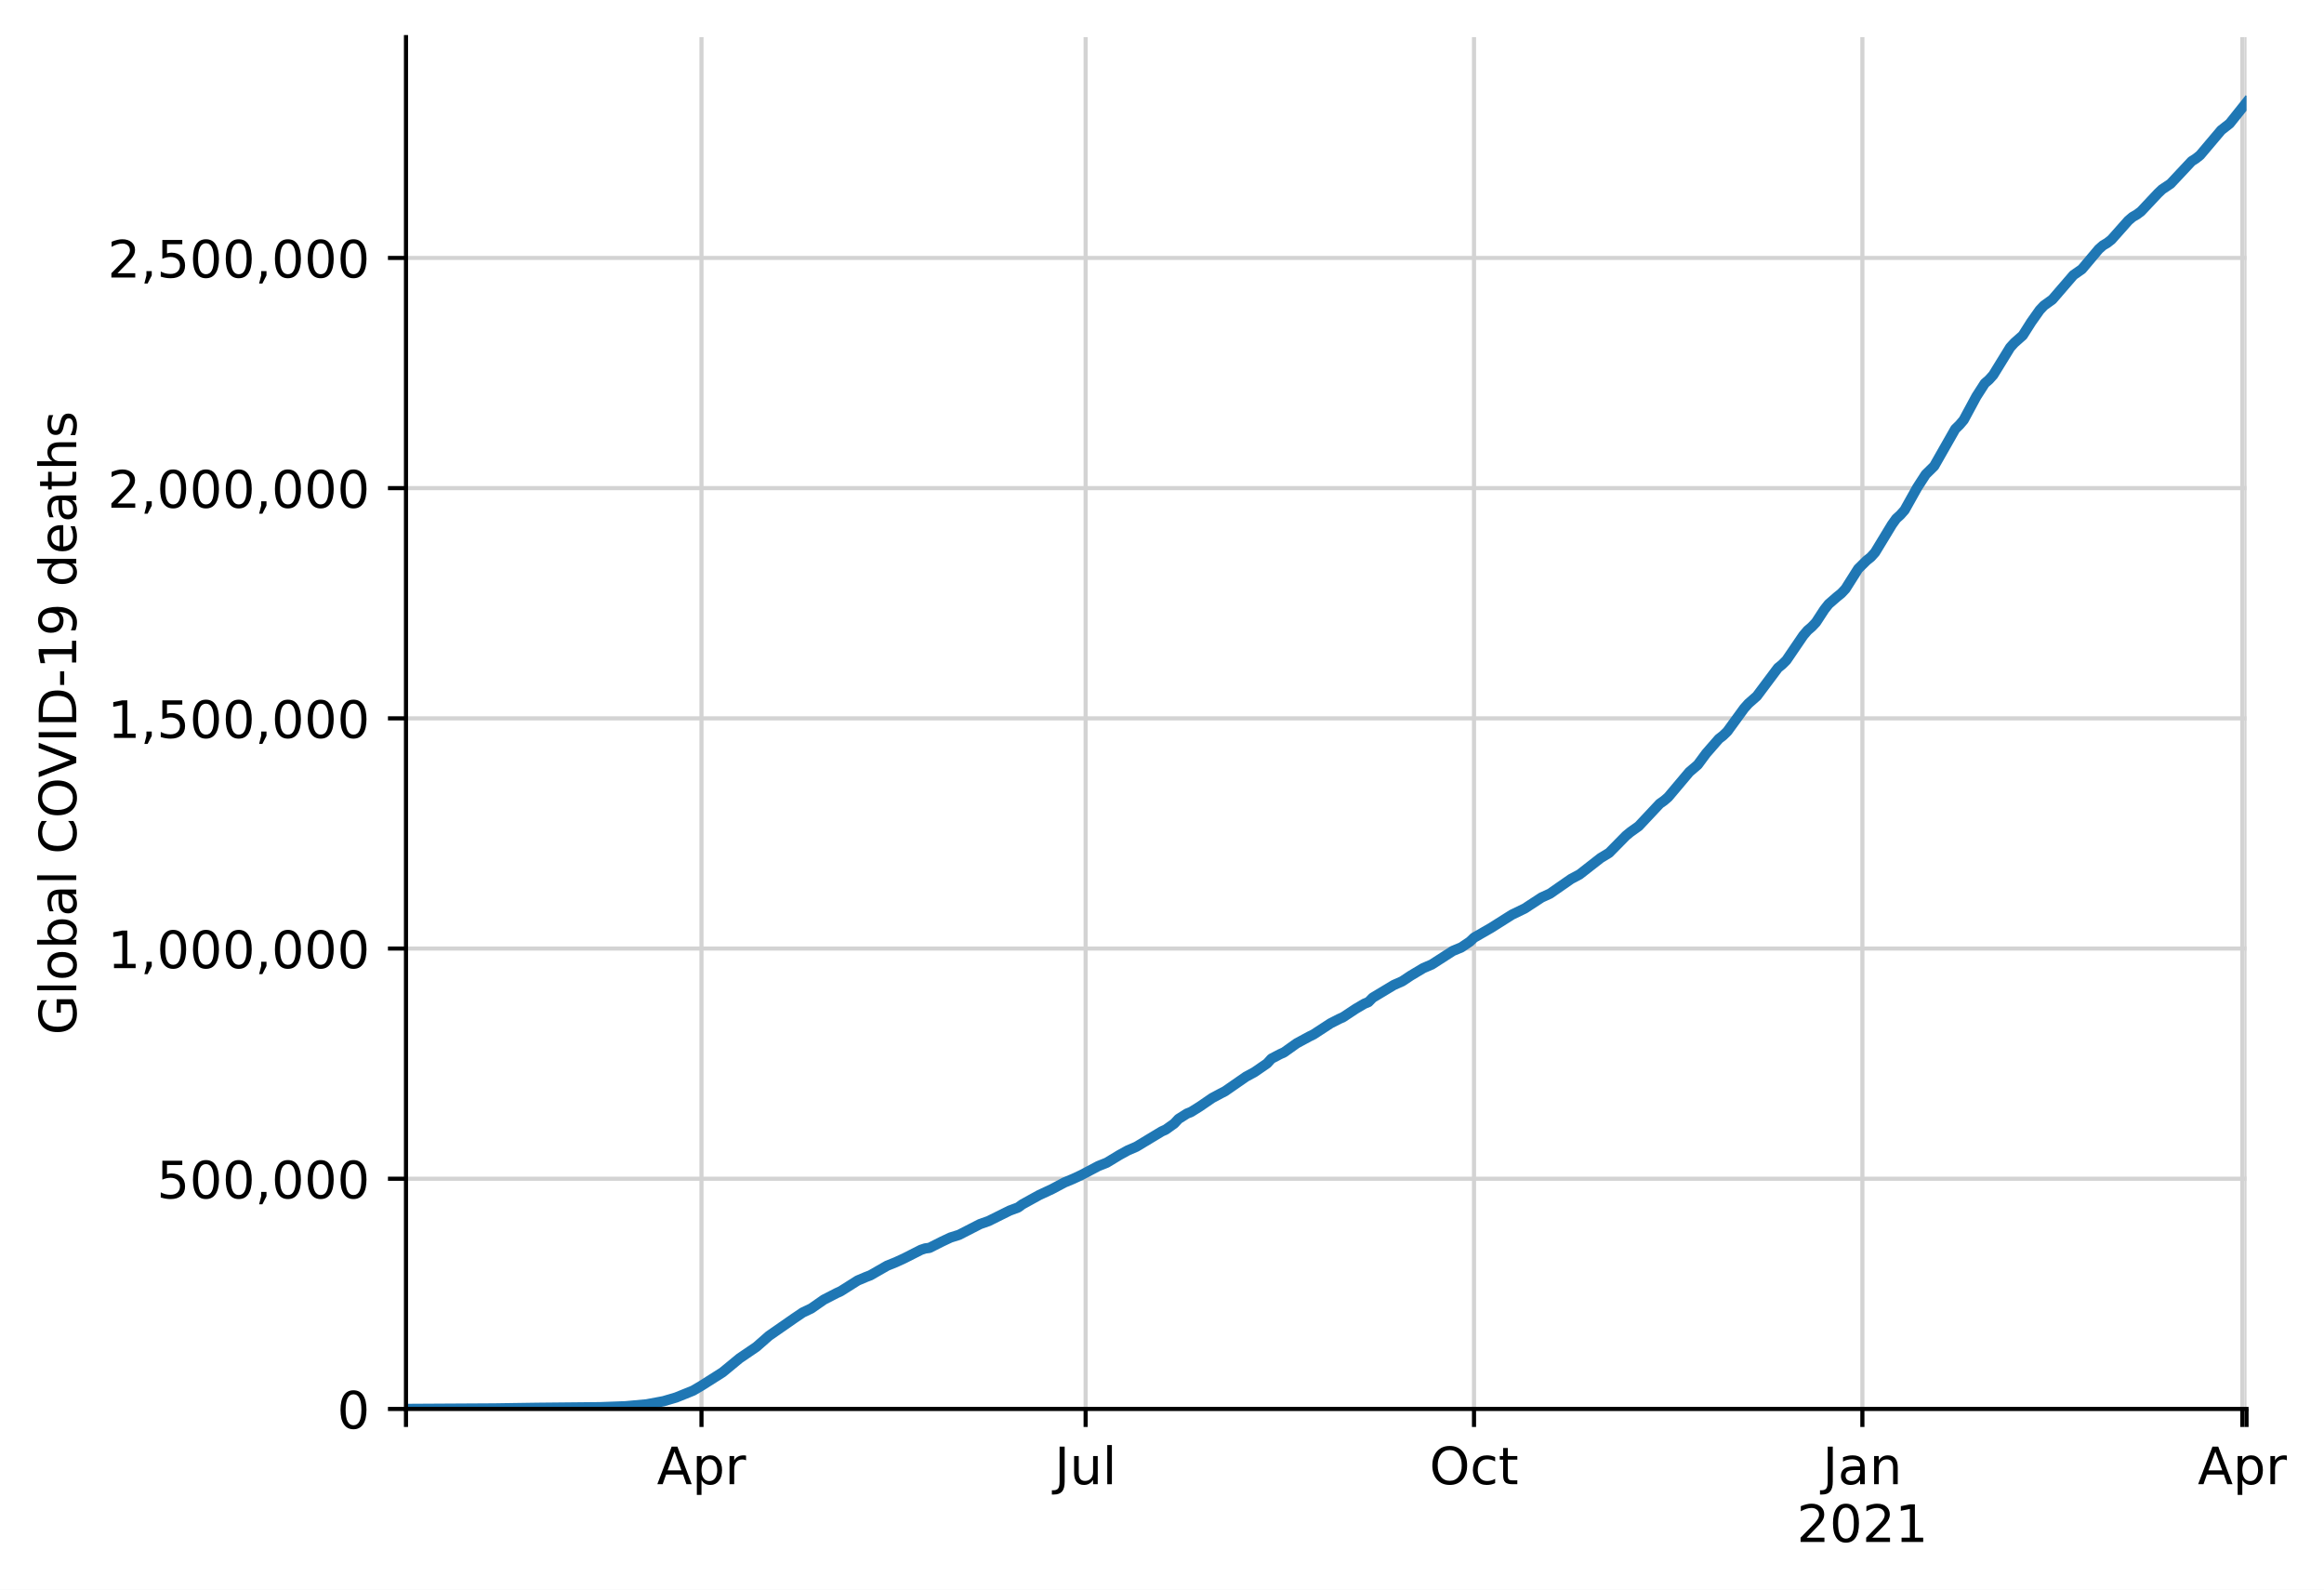
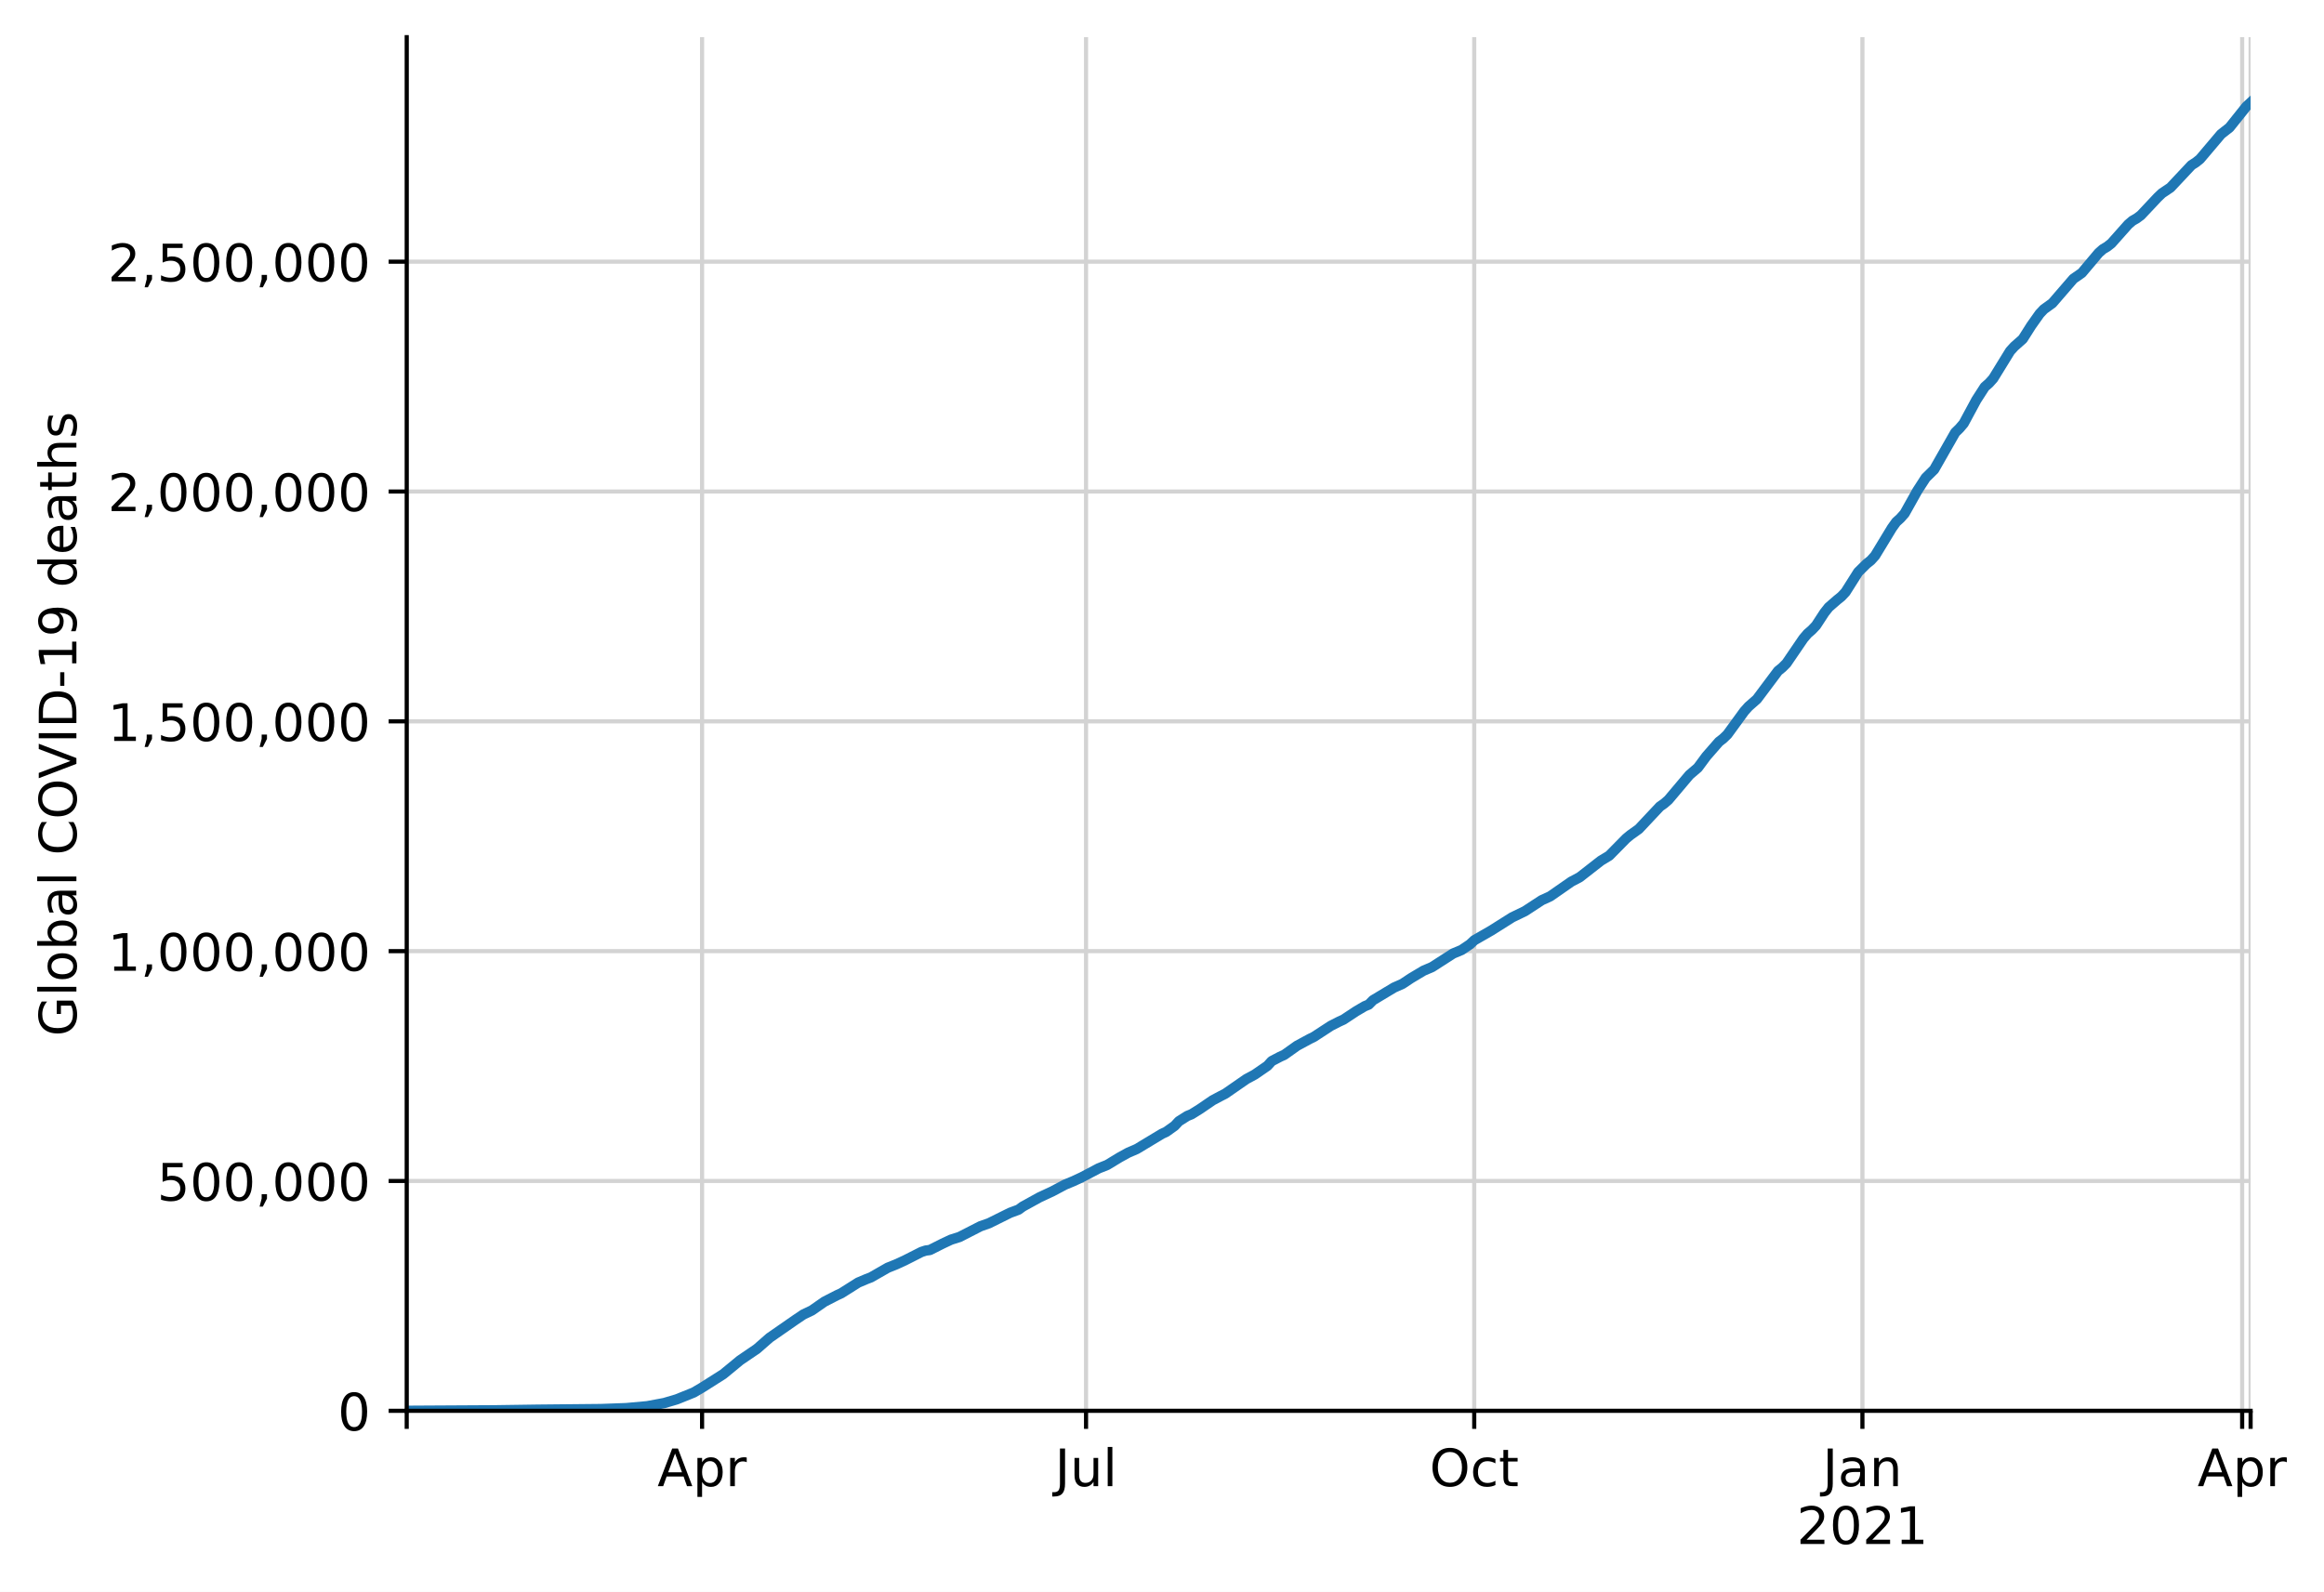
- <svg xmlns="http://www.w3.org/2000/svg" xmlns:xlink="http://www.w3.org/1999/xlink" height="308.388pt" version="1.1" viewBox="0 0 450.923 308.388" width="450.923pt">
+ <svg xmlns="http://www.w3.org/2000/svg" xmlns:xlink="http://www.w3.org/1999/xlink" height="308.388pt" version="1.1" viewBox="0 0 450.107 308.388" width="450.107pt">
  <defs>
    <style type="text/css">
*{stroke-linecap:butt;stroke-linejoin:round;}
  </style>
  </defs>
  <g id="figure_1">
    <g id="patch_1">
-       <path d="M 0 308.388  L 450.923 308.388  L 450.923 0  L 0 0  z " style="fill:#ffffff;" />
+       <path d="M 0 308.388  L 450.107 308.388  L 450.107 0  L 0 0  z " style="fill:#ffffff;" />
    </g>
    <g id="axes_1">
      <g id="patch_2">
        <path d="M 78.772 273.312  L 435.892 273.312  L 435.892 7.2  L 78.772 7.2  z " style="fill:#ffffff;" />
      </g>
      <g id="matplotlib.axis_1">
        <g id="xtick_1">
          <g id="line2d_1">
-             <path clip-path="url(#p4b9ff09187)" d="M 78.772 273.312  L 78.772 7.2  " style="fill:none;stroke:#d3d3d3;stroke-linecap:square;stroke-width:0.8;" />
+             <path clip-path="url(#pe1b4215ef3)" d="M 78.772 273.312  L 78.772 7.2  " style="fill:none;stroke:#d3d3d3;stroke-linecap:square;stroke-width:0.8;" />
          </g>
          <g id="line2d_2">
            <defs>
-               <path d="M 0 0  L 0 3.5  " id="mb87a916729" style="stroke:#000000;stroke-width:0.8;" />
-             </defs>
-             <g>
-               <use style="stroke:#000000;stroke-width:0.8;" x="78.772" xlink:href="#mb87a916729" y="273.312" />
+               <path d="M 0 0  L 0 3.5  " id="m7fb3a70181" style="stroke:#000000;stroke-width:0.8;" />
+             </defs>
+             <g>
+               <use style="stroke:#000000;stroke-width:0.8;" x="78.772" xlink:href="#m7fb3a70181" y="273.312" />
            </g>
          </g>
        </g>
        <g id="xtick_2">
          <g id="line2d_3">
-             <path clip-path="url(#p4b9ff09187)" d="M 136.108 273.312  L 136.108 7.2  " style="fill:none;stroke:#d3d3d3;stroke-linecap:square;stroke-width:0.8;" />
+             <path clip-path="url(#pe1b4215ef3)" d="M 135.976 273.312  L 135.976 7.2  " style="fill:none;stroke:#d3d3d3;stroke-linecap:square;stroke-width:0.8;" />
          </g>
          <g id="line2d_4">
            <g>
-               <use style="stroke:#000000;stroke-width:0.8;" x="136.108" xlink:href="#mb87a916729" y="273.312" />
+               <use style="stroke:#000000;stroke-width:0.8;" x="135.976" xlink:href="#m7fb3a70181" y="273.312" />
            </g>
          </g>
          <g id="text_1">
            <defs>
              <path d="M 34.188 63.188  L 20.797 26.906  L 47.609 26.906  z M 28.609 72.906  L 39.797 72.906  L 67.578 0  L 57.328 0  L 50.688 18.703  L 17.828 18.703  L 11.188 0  L 0.781 0  z " id="DejaVuSans-65" />
              <path d="M 18.109 8.203  L 18.109 -20.797  L 9.078 -20.797  L 9.078 54.688  L 18.109 54.688  L 18.109 46.391  Q 20.953 51.266 25.266 53.625  Q 29.594 56 35.594 56  Q 45.562 56 51.781 48.094  Q 58.016 40.188 58.016 27.297  Q 58.016 14.406 51.781 6.484  Q 45.562 -1.422 35.594 -1.422  Q 29.594 -1.422 25.266 0.953  Q 20.953 3.328 18.109 8.203  z M 48.688 27.297  Q 48.688 37.203 44.609 42.844  Q 40.531 48.484 33.406 48.484  Q 26.266 48.484 22.188 42.844  Q 18.109 37.203 18.109 27.297  Q 18.109 17.391 22.188 11.75  Q 26.266 6.109 33.406 6.109  Q 40.531 6.109 44.609 11.75  Q 48.688 17.391 48.688 27.297  z " id="DejaVuSans-112" />
              <path d="M 41.109 46.297  Q 39.594 47.172 37.812 47.578  Q 36.031 48 33.891 48  Q 26.266 48 22.188 43.047  Q 18.109 38.094 18.109 28.812  L 18.109 0  L 9.078 0  L 9.078 54.688  L 18.109 54.688  L 18.109 46.188  Q 20.953 51.172 25.484 53.578  Q 30.031 56 36.531 56  Q 37.453 56 38.578 55.875  Q 39.703 55.766 41.062 55.516  z " id="DejaVuSans-114" />
            </defs>
-             <g transform="translate(127.4577 287.9104)scale(0.1 -0.1)">
+             <g transform="translate(127.3265 287.9104)scale(0.1 -0.1)">
              <use xlink:href="#DejaVuSans-65" />
              <use x="68.408" xlink:href="#DejaVuSans-112" />
              <use x="131.885" xlink:href="#DejaVuSans-114" />
            </g>
          </g>
        </g>
        <g id="xtick_3">
          <g id="line2d_5">
-             <path clip-path="url(#p4b9ff09187)" d="M 210.644 273.312  L 210.644 7.2  " style="fill:none;stroke:#d3d3d3;stroke-linecap:square;stroke-width:0.8;" />
+             <path clip-path="url(#pe1b4215ef3)" d="M 210.342 273.312  L 210.342 7.2  " style="fill:none;stroke:#d3d3d3;stroke-linecap:square;stroke-width:0.8;" />
          </g>
          <g id="line2d_6">
            <g>
-               <use style="stroke:#000000;stroke-width:0.8;" x="210.644" xlink:href="#mb87a916729" y="273.312" />
+               <use style="stroke:#000000;stroke-width:0.8;" x="210.342" xlink:href="#m7fb3a70181" y="273.312" />
            </g>
          </g>
          <g id="text_2">
            <defs>
              <path d="M 9.812 72.906  L 19.672 72.906  L 19.672 5.078  Q 19.672 -8.109 14.672 -14.062  Q 9.672 -20.016 -1.422 -20.016  L -5.172 -20.016  L -5.172 -11.719  L -2.094 -11.719  Q 4.438 -11.719 7.125 -8.047  Q 9.812 -4.391 9.812 5.078  z " id="DejaVuSans-74" />
              <path d="M 8.5 21.578  L 8.5 54.688  L 17.484 54.688  L 17.484 21.922  Q 17.484 14.156 20.5 10.266  Q 23.531 6.391 29.594 6.391  Q 36.859 6.391 41.078 11.031  Q 45.312 15.672 45.312 23.688  L 45.312 54.688  L 54.297 54.688  L 54.297 0  L 45.312 0  L 45.312 8.406  Q 42.047 3.422 37.719 1  Q 33.406 -1.422 27.688 -1.422  Q 18.266 -1.422 13.375 4.438  Q 8.5 10.297 8.5 21.578  z M 31.109 56  z " id="DejaVuSans-117" />
              <path d="M 9.422 75.984  L 18.406 75.984  L 18.406 0  L 9.422 0  z " id="DejaVuSans-108" />
            </defs>
-             <g transform="translate(204.6114 287.9104)scale(0.1 -0.1)">
+             <g transform="translate(204.3096 287.9104)scale(0.1 -0.1)">
              <use xlink:href="#DejaVuSans-74" />
              <use x="29.492" xlink:href="#DejaVuSans-117" />
              <use x="92.871" xlink:href="#DejaVuSans-108" />
            </g>
          </g>
        </g>
        <g id="xtick_4">
          <g id="line2d_7">
-             <path clip-path="url(#p4b9ff09187)" d="M 286 273.312  L 286 7.2  " style="fill:none;stroke:#d3d3d3;stroke-linecap:square;stroke-width:0.8;" />
+             <path clip-path="url(#pe1b4215ef3)" d="M 285.526 273.312  L 285.526 7.2  " style="fill:none;stroke:#d3d3d3;stroke-linecap:square;stroke-width:0.8;" />
          </g>
          <g id="line2d_8">
            <g>
-               <use style="stroke:#000000;stroke-width:0.8;" x="286" xlink:href="#mb87a916729" y="273.312" />
+               <use style="stroke:#000000;stroke-width:0.8;" x="285.526" xlink:href="#m7fb3a70181" y="273.312" />
            </g>
          </g>
          <g id="text_3">
            <defs>
              <path d="M 39.406 66.219  Q 28.656 66.219 22.328 58.203  Q 16.016 50.203 16.016 36.375  Q 16.016 22.609 22.328 14.594  Q 28.656 6.594 39.406 6.594  Q 50.141 6.594 56.422 14.594  Q 62.703 22.609 62.703 36.375  Q 62.703 50.203 56.422 58.203  Q 50.141 66.219 39.406 66.219  z M 39.406 74.219  Q 54.734 74.219 63.906 63.938  Q 73.094 53.656 73.094 36.375  Q 73.094 19.141 63.906 8.859  Q 54.734 -1.422 39.406 -1.422  Q 24.031 -1.422 14.812 8.828  Q 5.609 19.094 5.609 36.375  Q 5.609 53.656 14.812 63.938  Q 24.031 74.219 39.406 74.219  z " id="DejaVuSans-79" />
              <path d="M 48.781 52.594  L 48.781 44.188  Q 44.969 46.297 41.141 47.344  Q 37.312 48.391 33.406 48.391  Q 24.656 48.391 19.812 42.844  Q 14.984 37.312 14.984 27.297  Q 14.984 17.281 19.812 11.734  Q 24.656 6.203 33.406 6.203  Q 37.312 6.203 41.141 7.25  Q 44.969 8.297 48.781 10.406  L 48.781 2.094  Q 45.016 0.344 40.984 -0.531  Q 36.969 -1.422 32.422 -1.422  Q 20.062 -1.422 12.781 6.344  Q 5.516 14.109 5.516 27.297  Q 5.516 40.672 12.859 48.328  Q 20.219 56 33.016 56  Q 37.156 56 41.109 55.141  Q 45.062 54.297 48.781 52.594  z " id="DejaVuSans-99" />
              <path d="M 18.312 70.219  L 18.312 54.688  L 36.812 54.688  L 36.812 47.703  L 18.312 47.703  L 18.312 18.016  Q 18.312 11.328 20.141 9.422  Q 21.969 7.516 27.594 7.516  L 36.812 7.516  L 36.812 0  L 27.594 0  Q 17.188 0 13.234 3.875  Q 9.281 7.766 9.281 18.016  L 9.281 47.703  L 2.688 47.703  L 2.688 54.688  L 9.281 54.688  L 9.281 70.219  z " id="DejaVuSans-116" />
            </defs>
-             <g transform="translate(277.3545 287.9104)scale(0.1 -0.1)">
+             <g transform="translate(276.8802 287.9104)scale(0.1 -0.1)">
              <use xlink:href="#DejaVuSans-79" />
              <use x="78.711" xlink:href="#DejaVuSans-99" />
              <use x="133.691" xlink:href="#DejaVuSans-116" />
            </g>
          </g>
        </g>
        <g id="xtick_5">
          <g id="line2d_9">
-             <path clip-path="url(#p4b9ff09187)" d="M 361.355 273.312  L 361.355 7.2  " style="fill:none;stroke:#d3d3d3;stroke-linecap:square;stroke-width:0.8;" />
+             <path clip-path="url(#pe1b4215ef3)" d="M 360.709 273.312  L 360.709 7.2  " style="fill:none;stroke:#d3d3d3;stroke-linecap:square;stroke-width:0.8;" />
          </g>
          <g id="line2d_10">
            <g>
-               <use style="stroke:#000000;stroke-width:0.8;" x="361.355" xlink:href="#mb87a916729" y="273.312" />
+               <use style="stroke:#000000;stroke-width:0.8;" x="360.709" xlink:href="#m7fb3a70181" y="273.312" />
            </g>
          </g>
          <g id="text_4">
            <defs>
              <path d="M 34.281 27.484  Q 23.391 27.484 19.188 25  Q 14.984 22.516 14.984 16.5  Q 14.984 11.719 18.141 8.906  Q 21.297 6.109 26.703 6.109  Q 34.188 6.109 38.703 11.406  Q 43.219 16.703 43.219 25.484  L 43.219 27.484  z M 52.203 31.203  L 52.203 0  L 43.219 0  L 43.219 8.297  Q 40.141 3.328 35.547 0.953  Q 30.953 -1.422 24.312 -1.422  Q 15.922 -1.422 10.953 3.297  Q 6 8.016 6 15.922  Q 6 25.141 12.172 29.828  Q 18.359 34.516 30.609 34.516  L 43.219 34.516  L 43.219 35.406  Q 43.219 41.609 39.141 45  Q 35.062 48.391 27.688 48.391  Q 23 48.391 18.547 47.266  Q 14.109 46.141 10.016 43.891  L 10.016 52.203  Q 14.938 54.109 19.578 55.047  Q 24.219 56 28.609 56  Q 40.484 56 46.344 49.844  Q 52.203 43.703 52.203 31.203  z " id="DejaVuSans-97" />
              <path d="M 54.891 33.016  L 54.891 0  L 45.906 0  L 45.906 32.719  Q 45.906 40.484 42.875 44.328  Q 39.844 48.188 33.797 48.188  Q 26.516 48.188 22.312 43.547  Q 18.109 38.922 18.109 30.906  L 18.109 0  L 9.078 0  L 9.078 54.688  L 18.109 54.688  L 18.109 46.188  Q 21.344 51.125 25.703 53.562  Q 30.078 56 35.797 56  Q 45.219 56 50.047 50.172  Q 54.891 44.344 54.891 33.016  z " id="DejaVuSans-110" />
            </defs>
-             <g transform="translate(353.6475 287.9104)scale(0.1 -0.1)">
+             <g transform="translate(353.0009 287.9104)scale(0.1 -0.1)">
              <use xlink:href="#DejaVuSans-74" />
              <use x="29.492" xlink:href="#DejaVuSans-97" />
              <use x="90.771" xlink:href="#DejaVuSans-110" />
            </g>
            <defs>
              <path d="M 19.188 8.297  L 53.609 8.297  L 53.609 0  L 7.328 0  L 7.328 8.297  Q 12.938 14.109 22.625 23.891  Q 32.328 33.688 34.812 36.531  Q 39.547 41.844 41.422 45.531  Q 43.312 49.219 43.312 52.781  Q 43.312 58.594 39.234 62.25  Q 35.156 65.922 28.609 65.922  Q 23.969 65.922 18.812 64.312  Q 13.672 62.703 7.812 59.422  L 7.812 69.391  Q 13.766 71.781 18.938 73  Q 24.125 74.219 28.422 74.219  Q 39.75 74.219 46.484 68.547  Q 53.219 62.891 53.219 53.422  Q 53.219 48.922 51.531 44.891  Q 49.859 40.875 45.406 35.406  Q 44.188 33.984 37.641 27.219  Q 31.109 20.453 19.188 8.297  z " id="DejaVuSans-50" />
              <path d="M 31.781 66.406  Q 24.172 66.406 20.328 58.906  Q 16.5 51.422 16.5 36.375  Q 16.5 21.391 20.328 13.891  Q 24.172 6.391 31.781 6.391  Q 39.453 6.391 43.281 13.891  Q 47.125 21.391 47.125 36.375  Q 47.125 51.422 43.281 58.906  Q 39.453 66.406 31.781 66.406  z M 31.781 74.219  Q 44.047 74.219 50.516 64.516  Q 56.984 54.828 56.984 36.375  Q 56.984 17.969 50.516 8.266  Q 44.047 -1.422 31.781 -1.422  Q 19.531 -1.422 13.062 8.266  Q 6.594 17.969 6.594 36.375  Q 6.594 54.828 13.062 64.516  Q 19.531 74.219 31.781 74.219  z " id="DejaVuSans-48" />
              <path d="M 12.406 8.297  L 28.516 8.297  L 28.516 63.922  L 10.984 60.406  L 10.984 69.391  L 28.422 72.906  L 38.281 72.906  L 38.281 8.297  L 54.391 8.297  L 54.391 0  L 12.406 0  z " id="DejaVuSans-49" />
            </defs>
-             <g transform="translate(348.6304 299.1082)scale(0.1 -0.1)">
+             <g transform="translate(347.9837 299.1082)scale(0.1 -0.1)">
              <use xlink:href="#DejaVuSans-50" />
              <use x="63.623" xlink:href="#DejaVuSans-48" />
              <use x="127.246" xlink:href="#DejaVuSans-50" />
              <use x="190.869" xlink:href="#DejaVuSans-49" />
            </g>
          </g>
        </g>
        <g id="xtick_6">
          <g id="line2d_11">
-             <path clip-path="url(#p4b9ff09187)" d="M 435.073 273.312  L 435.073 7.2  " style="fill:none;stroke:#d3d3d3;stroke-linecap:square;stroke-width:0.8;" />
+             <path clip-path="url(#pe1b4215ef3)" d="M 434.257 273.312  L 434.257 7.2  " style="fill:none;stroke:#d3d3d3;stroke-linecap:square;stroke-width:0.8;" />
          </g>
          <g id="line2d_12">
            <g>
-               <use style="stroke:#000000;stroke-width:0.8;" x="435.073" xlink:href="#mb87a916729" y="273.312" />
+               <use style="stroke:#000000;stroke-width:0.8;" x="434.257" xlink:href="#m7fb3a70181" y="273.312" />
            </g>
          </g>
          <g id="text_5">
-             <g transform="translate(426.4228 287.9104)scale(0.1 -0.1)">
+             <g transform="translate(425.6075 287.9104)scale(0.1 -0.1)">
              <use xlink:href="#DejaVuSans-65" />
              <use x="68.408" xlink:href="#DejaVuSans-112" />
              <use x="131.885" xlink:href="#DejaVuSans-114" />
            </g>
          </g>
        </g>
        <g id="xtick_7">
          <g id="line2d_13">
-             <path clip-path="url(#p4b9ff09187)" d="M 435.892 273.312  L 435.892 7.2  " style="fill:none;stroke:#d3d3d3;stroke-linecap:square;stroke-width:0.8;" />
+             <path clip-path="url(#pe1b4215ef3)" d="M 435.892 273.312  L 435.892 7.2  " style="fill:none;stroke:#d3d3d3;stroke-linecap:square;stroke-width:0.8;" />
          </g>
          <g id="line2d_14">
            <g>
-               <use style="stroke:#000000;stroke-width:0.8;" x="435.892" xlink:href="#mb87a916729" y="273.312" />
+               <use style="stroke:#000000;stroke-width:0.8;" x="435.892" xlink:href="#m7fb3a70181" y="273.312" />
            </g>
          </g>
        </g>
      </g>
      <g id="matplotlib.axis_2">
        <g id="ytick_1">
          <g id="line2d_15">
-             <path clip-path="url(#p4b9ff09187)" d="M 78.772 273.312  L 435.892 273.312  " style="fill:none;stroke:#d3d3d3;stroke-linecap:square;stroke-width:0.8;" />
+             <path clip-path="url(#pe1b4215ef3)" d="M 78.772 273.312  L 435.892 273.312  " style="fill:none;stroke:#d3d3d3;stroke-linecap:square;stroke-width:0.8;" />
          </g>
          <g id="line2d_16">
            <defs>
-               <path d="M 0 0  L -3.5 0  " id="m350eec2465" style="stroke:#000000;stroke-width:0.8;" />
-             </defs>
-             <g>
-               <use style="stroke:#000000;stroke-width:0.8;" x="78.772" xlink:href="#m350eec2465" y="273.312" />
+               <path d="M 0 0  L -3.5 0  " id="m2400c3661f" style="stroke:#000000;stroke-width:0.8;" />
+             </defs>
+             <g>
+               <use style="stroke:#000000;stroke-width:0.8;" x="78.772" xlink:href="#m2400c3661f" y="273.312" />
            </g>
          </g>
          <g id="text_6">
            <g transform="translate(65.40937 277.1112)scale(0.1 -0.1)">
              <use xlink:href="#DejaVuSans-48" />
            </g>
          </g>
        </g>
        <g id="ytick_2">
          <g id="line2d_17">
-             <path clip-path="url(#p4b9ff09187)" d="M 78.772 228.656  L 435.892 228.656  " style="fill:none;stroke:#d3d3d3;stroke-linecap:square;stroke-width:0.8;" />
+             <path clip-path="url(#pe1b4215ef3)" d="M 78.772 228.788  L 435.892 228.788  " style="fill:none;stroke:#d3d3d3;stroke-linecap:square;stroke-width:0.8;" />
          </g>
          <g id="line2d_18">
            <g>
-               <use style="stroke:#000000;stroke-width:0.8;" x="78.772" xlink:href="#m350eec2465" y="228.656" />
+               <use style="stroke:#000000;stroke-width:0.8;" x="78.772" xlink:href="#m2400c3661f" y="228.788" />
            </g>
          </g>
          <g id="text_7">
            <defs>
              <path d="M 10.797 72.906  L 49.516 72.906  L 49.516 64.594  L 19.828 64.594  L 19.828 46.734  Q 21.969 47.469 24.109 47.828  Q 26.266 48.188 28.422 48.188  Q 40.625 48.188 47.75 41.5  Q 54.891 34.812 54.891 23.391  Q 54.891 11.625 47.562 5.094  Q 40.234 -1.422 26.906 -1.422  Q 22.312 -1.422 17.547 -0.641  Q 12.797 0.141 7.719 1.703  L 7.719 11.625  Q 12.109 9.234 16.797 8.062  Q 21.484 6.891 26.703 6.891  Q 35.156 6.891 40.078 11.328  Q 45.016 15.766 45.016 23.391  Q 45.016 31 40.078 35.438  Q 35.156 39.891 26.703 39.891  Q 22.75 39.891 18.812 39.016  Q 14.891 38.141 10.797 36.281  z " id="DejaVuSans-53" />
              <path d="M 11.719 12.406  L 22.016 12.406  L 22.016 4  L 14.016 -11.625  L 7.719 -11.625  L 11.719 4  z " id="DejaVuSans-44" />
            </defs>
-             <g transform="translate(30.41875 232.4555)scale(0.1 -0.1)">
+             <g transform="translate(30.41875 232.5876)scale(0.1 -0.1)">
              <use xlink:href="#DejaVuSans-53" />
              <use x="63.623" xlink:href="#DejaVuSans-48" />
              <use x="127.246" xlink:href="#DejaVuSans-48" />
              <use x="190.869" xlink:href="#DejaVuSans-44" />
              <use x="222.656" xlink:href="#DejaVuSans-48" />
              <use x="286.279" xlink:href="#DejaVuSans-48" />
              <use x="349.902" xlink:href="#DejaVuSans-48" />
            </g>
          </g>
        </g>
        <g id="ytick_3">
          <g id="line2d_19">
-             <path clip-path="url(#p4b9ff09187)" d="M 78.772 184  L 435.892 184  " style="fill:none;stroke:#d3d3d3;stroke-linecap:square;stroke-width:0.8;" />
+             <path clip-path="url(#pe1b4215ef3)" d="M 78.772 184.265  L 435.892 184.265  " style="fill:none;stroke:#d3d3d3;stroke-linecap:square;stroke-width:0.8;" />
          </g>
          <g id="line2d_20">
            <g>
-               <use style="stroke:#000000;stroke-width:0.8;" x="78.772" xlink:href="#m350eec2465" y="184" />
+               <use style="stroke:#000000;stroke-width:0.8;" x="78.772" xlink:href="#m2400c3661f" y="184.265" />
            </g>
          </g>
          <g id="text_8">
-             <g transform="translate(20.87813 187.7997)scale(0.1 -0.1)">
+             <g transform="translate(20.87813 188.0639)scale(0.1 -0.1)">
              <use xlink:href="#DejaVuSans-49" />
              <use x="63.623" xlink:href="#DejaVuSans-44" />
              <use x="95.41" xlink:href="#DejaVuSans-48" />
              <use x="159.033" xlink:href="#DejaVuSans-48" />
              <use x="222.656" xlink:href="#DejaVuSans-48" />
              <use x="286.279" xlink:href="#DejaVuSans-44" />
              <use x="318.066" xlink:href="#DejaVuSans-48" />
              <use x="381.689" xlink:href="#DejaVuSans-48" />
              <use x="445.312" xlink:href="#DejaVuSans-48" />
            </g>
          </g>
        </g>
        <g id="ytick_4">
          <g id="line2d_21">
-             <path clip-path="url(#p4b9ff09187)" d="M 78.772 139.345  L 435.892 139.345  " style="fill:none;stroke:#d3d3d3;stroke-linecap:square;stroke-width:0.8;" />
+             <path clip-path="url(#pe1b4215ef3)" d="M 78.772 139.741  L 435.892 139.741  " style="fill:none;stroke:#d3d3d3;stroke-linecap:square;stroke-width:0.8;" />
          </g>
          <g id="line2d_22">
            <g>
-               <use style="stroke:#000000;stroke-width:0.8;" x="78.772" xlink:href="#m350eec2465" y="139.345" />
+               <use style="stroke:#000000;stroke-width:0.8;" x="78.772" xlink:href="#m2400c3661f" y="139.741" />
            </g>
          </g>
          <g id="text_9">
-             <g transform="translate(20.87813 143.144)scale(0.1 -0.1)">
+             <g transform="translate(20.87813 143.5403)scale(0.1 -0.1)">
              <use xlink:href="#DejaVuSans-49" />
              <use x="63.623" xlink:href="#DejaVuSans-44" />
              <use x="95.41" xlink:href="#DejaVuSans-53" />
              <use x="159.033" xlink:href="#DejaVuSans-48" />
              <use x="222.656" xlink:href="#DejaVuSans-48" />
              <use x="286.279" xlink:href="#DejaVuSans-44" />
              <use x="318.066" xlink:href="#DejaVuSans-48" />
              <use x="381.689" xlink:href="#DejaVuSans-48" />
              <use x="445.312" xlink:href="#DejaVuSans-48" />
            </g>
          </g>
        </g>
        <g id="ytick_5">
          <g id="line2d_23">
-             <path clip-path="url(#p4b9ff09187)" d="M 78.772 94.689  L 435.892 94.689  " style="fill:none;stroke:#d3d3d3;stroke-linecap:square;stroke-width:0.8;" />
+             <path clip-path="url(#pe1b4215ef3)" d="M 78.772 95.217  L 435.892 95.217  " style="fill:none;stroke:#d3d3d3;stroke-linecap:square;stroke-width:0.8;" />
          </g>
          <g id="line2d_24">
            <g>
-               <use style="stroke:#000000;stroke-width:0.8;" x="78.772" xlink:href="#m350eec2465" y="94.689" />
+               <use style="stroke:#000000;stroke-width:0.8;" x="78.772" xlink:href="#m2400c3661f" y="95.217" />
            </g>
          </g>
          <g id="text_10">
-             <g transform="translate(20.87813 98.4882)scale(0.1 -0.1)">
+             <g transform="translate(20.87813 99.01664)scale(0.1 -0.1)">
              <use xlink:href="#DejaVuSans-50" />
              <use x="63.623" xlink:href="#DejaVuSans-44" />
              <use x="95.41" xlink:href="#DejaVuSans-48" />
              <use x="159.033" xlink:href="#DejaVuSans-48" />
              <use x="222.656" xlink:href="#DejaVuSans-48" />
              <use x="286.279" xlink:href="#DejaVuSans-44" />
              <use x="318.066" xlink:href="#DejaVuSans-48" />
              <use x="381.689" xlink:href="#DejaVuSans-48" />
              <use x="445.312" xlink:href="#DejaVuSans-48" />
            </g>
          </g>
        </g>
        <g id="ytick_6">
          <g id="line2d_25">
-             <path clip-path="url(#p4b9ff09187)" d="M 78.772 50.033  L 435.892 50.033  " style="fill:none;stroke:#d3d3d3;stroke-linecap:square;stroke-width:0.8;" />
+             <path clip-path="url(#pe1b4215ef3)" d="M 78.772 50.694  L 435.892 50.694  " style="fill:none;stroke:#d3d3d3;stroke-linecap:square;stroke-width:0.8;" />
          </g>
          <g id="line2d_26">
            <g>
-               <use style="stroke:#000000;stroke-width:0.8;" x="78.772" xlink:href="#m350eec2465" y="50.033" />
+               <use style="stroke:#000000;stroke-width:0.8;" x="78.772" xlink:href="#m2400c3661f" y="50.694" />
            </g>
          </g>
          <g id="text_11">
-             <g transform="translate(20.87813 53.83245)scale(0.1 -0.1)">
+             <g transform="translate(20.87813 54.493)scale(0.1 -0.1)">
              <use xlink:href="#DejaVuSans-50" />
              <use x="63.623" xlink:href="#DejaVuSans-44" />
              <use x="95.41" xlink:href="#DejaVuSans-53" />
              <use x="159.033" xlink:href="#DejaVuSans-48" />
              <use x="222.656" xlink:href="#DejaVuSans-48" />
              <use x="286.279" xlink:href="#DejaVuSans-44" />
              <use x="318.066" xlink:href="#DejaVuSans-48" />
              <use x="381.689" xlink:href="#DejaVuSans-48" />
              <use x="445.312" xlink:href="#DejaVuSans-48" />
            </g>
          </g>
        </g>
        <g id="text_12">
          <defs>
            <path d="M 59.516 10.406  L 59.516 29.984  L 43.406 29.984  L 43.406 38.094  L 69.281 38.094  L 69.281 6.781  Q 63.578 2.734 56.688 0.656  Q 49.812 -1.422 42 -1.422  Q 24.906 -1.422 15.25 8.562  Q 5.609 18.562 5.609 36.375  Q 5.609 54.25 15.25 64.234  Q 24.906 74.219 42 74.219  Q 49.125 74.219 55.547 72.453  Q 61.969 70.703 67.391 67.281  L 67.391 56.781  Q 61.922 61.422 55.766 63.766  Q 49.609 66.109 42.828 66.109  Q 29.438 66.109 22.719 58.641  Q 16.016 51.172 16.016 36.375  Q 16.016 21.625 22.719 14.156  Q 29.438 6.688 42.828 6.688  Q 48.047 6.688 52.141 7.594  Q 56.25 8.5 59.516 10.406  z " id="DejaVuSans-71" />
            <path d="M 30.609 48.391  Q 23.391 48.391 19.188 42.75  Q 14.984 37.109 14.984 27.297  Q 14.984 17.484 19.156 11.844  Q 23.344 6.203 30.609 6.203  Q 37.797 6.203 41.984 11.859  Q 46.188 17.531 46.188 27.297  Q 46.188 37.016 41.984 42.703  Q 37.797 48.391 30.609 48.391  z M 30.609 56  Q 42.328 56 49.016 48.375  Q 55.719 40.766 55.719 27.297  Q 55.719 13.875 49.016 6.219  Q 42.328 -1.422 30.609 -1.422  Q 18.844 -1.422 12.172 6.219  Q 5.516 13.875 5.516 27.297  Q 5.516 40.766 12.172 48.375  Q 18.844 56 30.609 56  z " id="DejaVuSans-111" />
            <path d="M 48.688 27.297  Q 48.688 37.203 44.609 42.844  Q 40.531 48.484 33.406 48.484  Q 26.266 48.484 22.188 42.844  Q 18.109 37.203 18.109 27.297  Q 18.109 17.391 22.188 11.75  Q 26.266 6.109 33.406 6.109  Q 40.531 6.109 44.609 11.75  Q 48.688 17.391 48.688 27.297  z M 18.109 46.391  Q 20.953 51.266 25.266 53.625  Q 29.594 56 35.594 56  Q 45.562 56 51.781 48.094  Q 58.016 40.188 58.016 27.297  Q 58.016 14.406 51.781 6.484  Q 45.562 -1.422 35.594 -1.422  Q 29.594 -1.422 25.266 0.953  Q 20.953 3.328 18.109 8.203  L 18.109 0  L 9.078 0  L 9.078 75.984  L 18.109 75.984  z " id="DejaVuSans-98" />
            <path id="DejaVuSans-32" />
            <path d="M 64.406 67.281  L 64.406 56.891  Q 59.422 61.531 53.781 63.812  Q 48.141 66.109 41.797 66.109  Q 29.297 66.109 22.656 58.469  Q 16.016 50.828 16.016 36.375  Q 16.016 21.969 22.656 14.328  Q 29.297 6.688 41.797 6.688  Q 48.141 6.688 53.781 8.984  Q 59.422 11.281 64.406 15.922  L 64.406 5.609  Q 59.234 2.094 53.438 0.328  Q 47.656 -1.422 41.219 -1.422  Q 24.656 -1.422 15.125 8.703  Q 5.609 18.844 5.609 36.375  Q 5.609 53.953 15.125 64.078  Q 24.656 74.219 41.219 74.219  Q 47.75 74.219 53.531 72.484  Q 59.328 70.75 64.406 67.281  z " id="DejaVuSans-67" />
            <path d="M 28.609 0  L 0.781 72.906  L 11.078 72.906  L 34.188 11.531  L 57.328 72.906  L 67.578 72.906  L 39.797 0  z " id="DejaVuSans-86" />
            <path d="M 9.812 72.906  L 19.672 72.906  L 19.672 0  L 9.812 0  z " id="DejaVuSans-73" />
            <path d="M 19.672 64.797  L 19.672 8.109  L 31.594 8.109  Q 46.688 8.109 53.688 14.938  Q 60.688 21.781 60.688 36.531  Q 60.688 51.172 53.688 57.984  Q 46.688 64.797 31.594 64.797  z M 9.812 72.906  L 30.078 72.906  Q 51.266 72.906 61.172 64.094  Q 71.094 55.281 71.094 36.531  Q 71.094 17.672 61.125 8.828  Q 51.172 0 30.078 0  L 9.812 0  z " id="DejaVuSans-68" />
            <path d="M 4.891 31.391  L 31.203 31.391  L 31.203 23.391  L 4.891 23.391  z " id="DejaVuSans-45" />
            <path d="M 10.984 1.516  L 10.984 10.5  Q 14.703 8.734 18.5 7.812  Q 22.312 6.891 25.984 6.891  Q 35.75 6.891 40.891 13.453  Q 46.047 20.016 46.781 33.406  Q 43.953 29.203 39.594 26.953  Q 35.25 24.703 29.984 24.703  Q 19.047 24.703 12.672 31.312  Q 6.297 37.938 6.297 49.422  Q 6.297 60.641 12.938 67.422  Q 19.578 74.219 30.609 74.219  Q 43.266 74.219 49.922 64.516  Q 56.594 54.828 56.594 36.375  Q 56.594 19.141 48.406 8.859  Q 40.234 -1.422 26.422 -1.422  Q 22.703 -1.422 18.891 -0.688  Q 15.094 0.047 10.984 1.516  z M 30.609 32.422  Q 37.25 32.422 41.125 36.953  Q 45.016 41.5 45.016 49.422  Q 45.016 57.281 41.125 61.844  Q 37.25 66.406 30.609 66.406  Q 23.969 66.406 20.094 61.844  Q 16.219 57.281 16.219 49.422  Q 16.219 41.5 20.094 36.953  Q 23.969 32.422 30.609 32.422  z " id="DejaVuSans-57" />
            <path d="M 45.406 46.391  L 45.406 75.984  L 54.391 75.984  L 54.391 0  L 45.406 0  L 45.406 8.203  Q 42.578 3.328 38.25 0.953  Q 33.938 -1.422 27.875 -1.422  Q 17.969 -1.422 11.734 6.484  Q 5.516 14.406 5.516 27.297  Q 5.516 40.188 11.734 48.094  Q 17.969 56 27.875 56  Q 33.938 56 38.25 53.625  Q 42.578 51.266 45.406 46.391  z M 14.797 27.297  Q 14.797 17.391 18.875 11.75  Q 22.953 6.109 30.078 6.109  Q 37.203 6.109 41.297 11.75  Q 45.406 17.391 45.406 27.297  Q 45.406 37.203 41.297 42.844  Q 37.203 48.484 30.078 48.484  Q 22.953 48.484 18.875 42.844  Q 14.797 37.203 14.797 27.297  z " id="DejaVuSans-100" />
            <path d="M 56.203 29.594  L 56.203 25.203  L 14.891 25.203  Q 15.484 15.922 20.484 11.062  Q 25.484 6.203 34.422 6.203  Q 39.594 6.203 44.453 7.469  Q 49.312 8.734 54.109 11.281  L 54.109 2.781  Q 49.266 0.734 44.188 -0.344  Q 39.109 -1.422 33.891 -1.422  Q 20.797 -1.422 13.156 6.188  Q 5.516 13.812 5.516 26.812  Q 5.516 40.234 12.766 48.109  Q 20.016 56 32.328 56  Q 43.359 56 49.781 48.891  Q 56.203 41.797 56.203 29.594  z M 47.219 32.234  Q 47.125 39.594 43.094 43.984  Q 39.062 48.391 32.422 48.391  Q 24.906 48.391 20.391 44.141  Q 15.875 39.891 15.188 32.172  z " id="DejaVuSans-101" />
            <path d="M 54.891 33.016  L 54.891 0  L 45.906 0  L 45.906 32.719  Q 45.906 40.484 42.875 44.328  Q 39.844 48.188 33.797 48.188  Q 26.516 48.188 22.312 43.547  Q 18.109 38.922 18.109 30.906  L 18.109 0  L 9.078 0  L 9.078 75.984  L 18.109 75.984  L 18.109 46.188  Q 21.344 51.125 25.703 53.562  Q 30.078 56 35.797 56  Q 45.219 56 50.047 50.172  Q 54.891 44.344 54.891 33.016  z " id="DejaVuSans-104" />
            <path d="M 44.281 53.078  L 44.281 44.578  Q 40.484 46.531 36.375 47.5  Q 32.281 48.484 27.875 48.484  Q 21.188 48.484 17.844 46.438  Q 14.5 44.391 14.5 40.281  Q 14.5 37.156 16.891 35.375  Q 19.281 33.594 26.516 31.984  L 29.594 31.297  Q 39.156 29.25 43.188 25.516  Q 47.219 21.781 47.219 15.094  Q 47.219 7.469 41.188 3.016  Q 35.156 -1.422 24.609 -1.422  Q 20.219 -1.422 15.453 -0.562  Q 10.688 0.297 5.422 2  L 5.422 11.281  Q 10.406 8.688 15.234 7.391  Q 20.062 6.109 24.812 6.109  Q 31.156 6.109 34.562 8.281  Q 37.984 10.453 37.984 14.406  Q 37.984 18.062 35.516 20.016  Q 33.062 21.969 24.703 23.781  L 21.578 24.516  Q 13.234 26.266 9.516 29.906  Q 5.812 33.547 5.812 39.891  Q 5.812 47.609 11.281 51.797  Q 16.75 56 26.812 56  Q 31.781 56 36.172 55.266  Q 40.578 54.547 44.281 53.078  z " id="DejaVuSans-115" />
          </defs>
          <g transform="translate(14.79844 200.7708)rotate(-90)scale(0.1 -0.1)">
            <use xlink:href="#DejaVuSans-71" />
            <use x="77.49" xlink:href="#DejaVuSans-108" />
            <use x="105.273" xlink:href="#DejaVuSans-111" />
            <use x="166.455" xlink:href="#DejaVuSans-98" />
            <use x="229.932" xlink:href="#DejaVuSans-97" />
            <use x="291.211" xlink:href="#DejaVuSans-108" />
            <use x="318.994" xlink:href="#DejaVuSans-32" />
            <use x="350.781" xlink:href="#DejaVuSans-67" />
            <use x="420.605" xlink:href="#DejaVuSans-79" />
            <use x="499.301" xlink:href="#DejaVuSans-86" />
            <use x="567.709" xlink:href="#DejaVuSans-73" />
            <use x="597.201" xlink:href="#DejaVuSans-68" />
            <use x="674.203" xlink:href="#DejaVuSans-45" />
            <use x="710.287" xlink:href="#DejaVuSans-49" />
            <use x="773.91" xlink:href="#DejaVuSans-57" />
            <use x="837.533" xlink:href="#DejaVuSans-32" />
            <use x="869.32" xlink:href="#DejaVuSans-100" />
            <use x="932.797" xlink:href="#DejaVuSans-101" />
            <use x="994.32" xlink:href="#DejaVuSans-97" />
            <use x="1055.6" xlink:href="#DejaVuSans-116" />
            <use x="1094.809" xlink:href="#DejaVuSans-104" />
            <use x="1158.188" xlink:href="#DejaVuSans-115" />
          </g>
        </g>
      </g>
      <g id="line2d_27">
-         <path clip-path="url(#p4b9ff09187)" d="M 78.772 273.31  L 95.973 273.212  L 104.163 273.092  L 116.45 272.972  L 121.364 272.791  L 125.46 272.42  L 128.736 271.809  L 131.193 271.083  L 134.469 269.759  L 136.108 268.799  L 140.203 266.202  L 141.841 264.856  L 143.479 263.502  L 146.756 261.272  L 149.213 259.118  L 154.127 255.704  L 155.766 254.597  L 157.404 253.818  L 159.861 252.108  L 162.318 250.844  L 163.137 250.467  L 166.414 248.397  L 168.052 247.702  L 168.871 247.39  L 172.147 245.514  L 173.785 244.856  L 175.424 244.105  L 178.7 242.443  L 179.519 242.174  L 180.338 242.065  L 182.795 240.828  L 184.434 240.057  L 186.072 239.542  L 190.167 237.444  L 191.805 236.869  L 195.901 234.835  L 197.539 234.226  L 198.358 233.627  L 201.634 231.82  L 204.092 230.678  L 206.549 229.372  L 208.187 228.691  L 209.825 227.926  L 213.101 226.198  L 214.74 225.543  L 217.197 224.056  L 218.835 223.153  L 220.473 222.448  L 225.388 219.486  L 226.207 219.11  L 227.845 217.939  L 228.664 217.054  L 230.302 216.021  L 231.121 215.689  L 232.759 214.666  L 235.217 212.984  L 236.855 212.111  L 237.674 211.693  L 241.769 208.854  L 243.407 207.969  L 245.865 206.274  L 246.684 205.368  L 248.322 204.509  L 249.141 204.136  L 251.598 202.385  L 254.056 201.055  L 254.875 200.652  L 258.151 198.517  L 259.789 197.679  L 260.608 197.306  L 263.065 195.682  L 264.704 194.715  L 265.523 194.374  L 266.342 193.537  L 267.98 192.553  L 270.437 191.076  L 272.075 190.348  L 273.714 189.259  L 276.171 187.792  L 277.809 187.091  L 281.904 184.458  L 283.543 183.774  L 285.181 182.669  L 286 181.891  L 289.276 180.009  L 293.372 177.426  L 295.829 176.238  L 299.105 174.097  L 300.743 173.349  L 304.839 170.5  L 306.477 169.631  L 310.572 166.434  L 312.21 165.441  L 315.487 162.113  L 316.306 161.435  L 317.944 160.265  L 322.039 155.9  L 322.858 155.326  L 323.678 154.616  L 327.773 149.76  L 329.411 148.356  L 331.049 146.143  L 333.507 143.324  L 334.326 142.685  L 335.145 141.892  L 338.421 137.395  L 339.24 136.477  L 340.878 135.034  L 344.974 129.563  L 345.793 128.897  L 346.612 128.078  L 349.888 123.27  L 350.707 122.308  L 351.526 121.602  L 352.345 120.739  L 353.984 118.228  L 354.803 117.189  L 356.441 115.763  L 357.26 115.102  L 358.079 114.231  L 360.536 110.341  L 362.174 108.725  L 362.994 108.07  L 363.813 107.163  L 367.089 101.766  L 367.908 100.623  L 368.727 99.877  L 369.546 98.956  L 372.003 94.565  L 373.642 92.03  L 375.28 90.419  L 379.375 83.225  L 380.194 82.424  L 381.013 81.463  L 383.471 76.904  L 385.109 74.359  L 385.928 73.647  L 386.747 72.736  L 390.023 67.41  L 390.842 66.508  L 392.48 65.058  L 394.119 62.472  L 395.757 60.159  L 396.576 59.284  L 398.214 58.104  L 402.309 53.359  L 403.948 52.218  L 407.224 48.329  L 408.043 47.603  L 408.862 47.121  L 409.681 46.476  L 412.958 42.788  L 413.777 42.088  L 414.596 41.618  L 415.415 41.006  L 418.691 37.518  L 419.51 36.738  L 421.148 35.639  L 425.244 31.272  L 426.063 30.753  L 426.882 30.098  L 430.977 25.256  L 432.616 23.969  L 435.892 19.872  L 435.892 19.872  " style="fill:none;stroke:#1f77b4;stroke-linecap:square;stroke-width:2;" />
+         <path clip-path="url(#pe1b4215ef3)" d="M 78.772 273.31  L 95.933 273.212  L 104.105 273.093  L 116.363 272.973  L 121.267 272.792  L 125.353 272.423  L 128.622 271.814  L 131.073 271.089  L 134.342 269.77  L 135.976 268.813  L 140.062 266.223  L 141.697 264.881  L 143.331 263.531  L 146.6 261.307  L 149.052 259.16  L 153.955 255.756  L 155.589 254.652  L 157.224 253.875  L 159.675 252.17  L 162.127 250.91  L 162.944 250.535  L 166.213 248.47  L 167.848 247.777  L 168.665 247.467  L 171.934 245.596  L 173.568 244.94  L 175.202 244.191  L 178.471 242.534  L 179.288 242.266  L 180.106 242.158  L 182.557 240.924  L 184.192 240.155  L 185.826 239.642  L 189.912 237.55  L 191.547 236.977  L 195.633 234.949  L 197.267 234.342  L 198.084 233.745  L 201.353 231.943  L 203.805 230.804  L 206.256 229.502  L 207.891 228.823  L 209.525 228.06  L 212.794 226.338  L 214.428 225.685  L 216.88 224.201  L 218.514 223.302  L 220.149 222.598  L 225.052 219.646  L 225.869 219.271  L 227.504 218.103  L 228.321 217.221  L 229.955 216.19  L 230.773 215.859  L 232.407 214.839  L 234.859 213.162  L 236.493 212.292  L 237.31 211.875  L 241.396 209.045  L 243.031 208.162  L 245.482 206.472  L 246.3 205.569  L 247.934 204.713  L 248.751 204.341  L 251.203 202.595  L 253.654 201.268  L 254.472 200.867  L 257.74 198.738  L 259.375 197.903  L 260.192 197.531  L 262.644 195.911  L 264.278 194.948  L 265.095 194.608  L 265.913 193.773  L 267.547 192.792  L 269.999 191.319  L 271.633 190.593  L 273.267 189.507  L 275.719 188.045  L 277.353 187.347  L 281.44 184.721  L 283.074 184.039  L 284.708 182.937  L 285.526 182.162  L 288.794 180.285  L 292.88 177.71  L 295.332 176.525  L 298.601 174.391  L 300.235 173.645  L 304.321 170.804  L 305.956 169.938  L 310.042 166.75  L 311.676 165.761  L 314.945 162.442  L 315.762 161.766  L 317.397 160.6  L 321.483 156.247  L 322.3 155.675  L 323.117 154.967  L 327.203 150.126  L 328.838 148.726  L 330.472 146.519  L 332.924 143.709  L 333.741 143.071  L 334.558 142.281  L 337.827 137.797  L 338.644 136.882  L 340.279 135.443  L 344.365 129.988  L 345.182 129.324  L 345.999 128.507  L 349.268 123.714  L 350.085 122.755  L 350.902 122.051  L 351.719 121.19  L 353.354 118.687  L 354.171 117.651  L 355.805 116.229  L 356.623 115.57  L 357.44 114.702  L 359.892 110.823  L 361.526 109.212  L 362.343 108.559  L 363.16 107.655  L 366.429 102.273  L 367.246 101.134  L 368.064 100.39  L 368.881 99.472  L 371.332 95.094  L 372.967 92.566  L 374.601 90.96  L 378.687 83.787  L 379.505 82.989  L 380.322 82.03  L 382.773 77.485  L 384.408 74.948  L 385.225 74.237  L 386.042 73.329  L 389.311 68.019  L 390.128 67.12  L 391.763 65.674  L 393.397 63.096  L 395.031 60.789  L 395.849 59.917  L 397.483 58.74  L 401.569 54.01  L 403.204 52.872  L 406.472 48.995  L 407.29 48.271  L 408.107 47.79  L 408.924 47.147  L 412.193 43.47  L 413.01 42.772  L 413.827 42.304  L 414.644 41.693  L 417.913 38.215  L 418.731 37.438  L 420.365 36.342  L 424.451 31.988  L 425.268 31.471  L 426.085 30.817  L 430.171 25.99  L 431.806 24.707  L 435.075 20.622  L 435.892 19.872  L 435.892 19.872  " style="fill:none;stroke:#1f77b4;stroke-linecap:square;stroke-width:2;" />
      </g>
      <g id="patch_3">
        <path d="M 78.772 273.312  L 78.772 7.2  " style="fill:none;stroke:#000000;stroke-linecap:square;stroke-linejoin:miter;stroke-width:0.8;" />
      </g>
      <g id="patch_4">
        <path d="M 78.772 273.312  L 435.892 273.312  " style="fill:none;stroke:#000000;stroke-linecap:square;stroke-linejoin:miter;stroke-width:0.8;" />
      </g>
    </g>
  </g>
  <defs>
-     <clipPath id="p4b9ff09187">
+     <clipPath id="pe1b4215ef3">
      <rect height="266.112" width="357.12" x="78.772" y="7.2" />
    </clipPath>
  </defs>
</svg>
